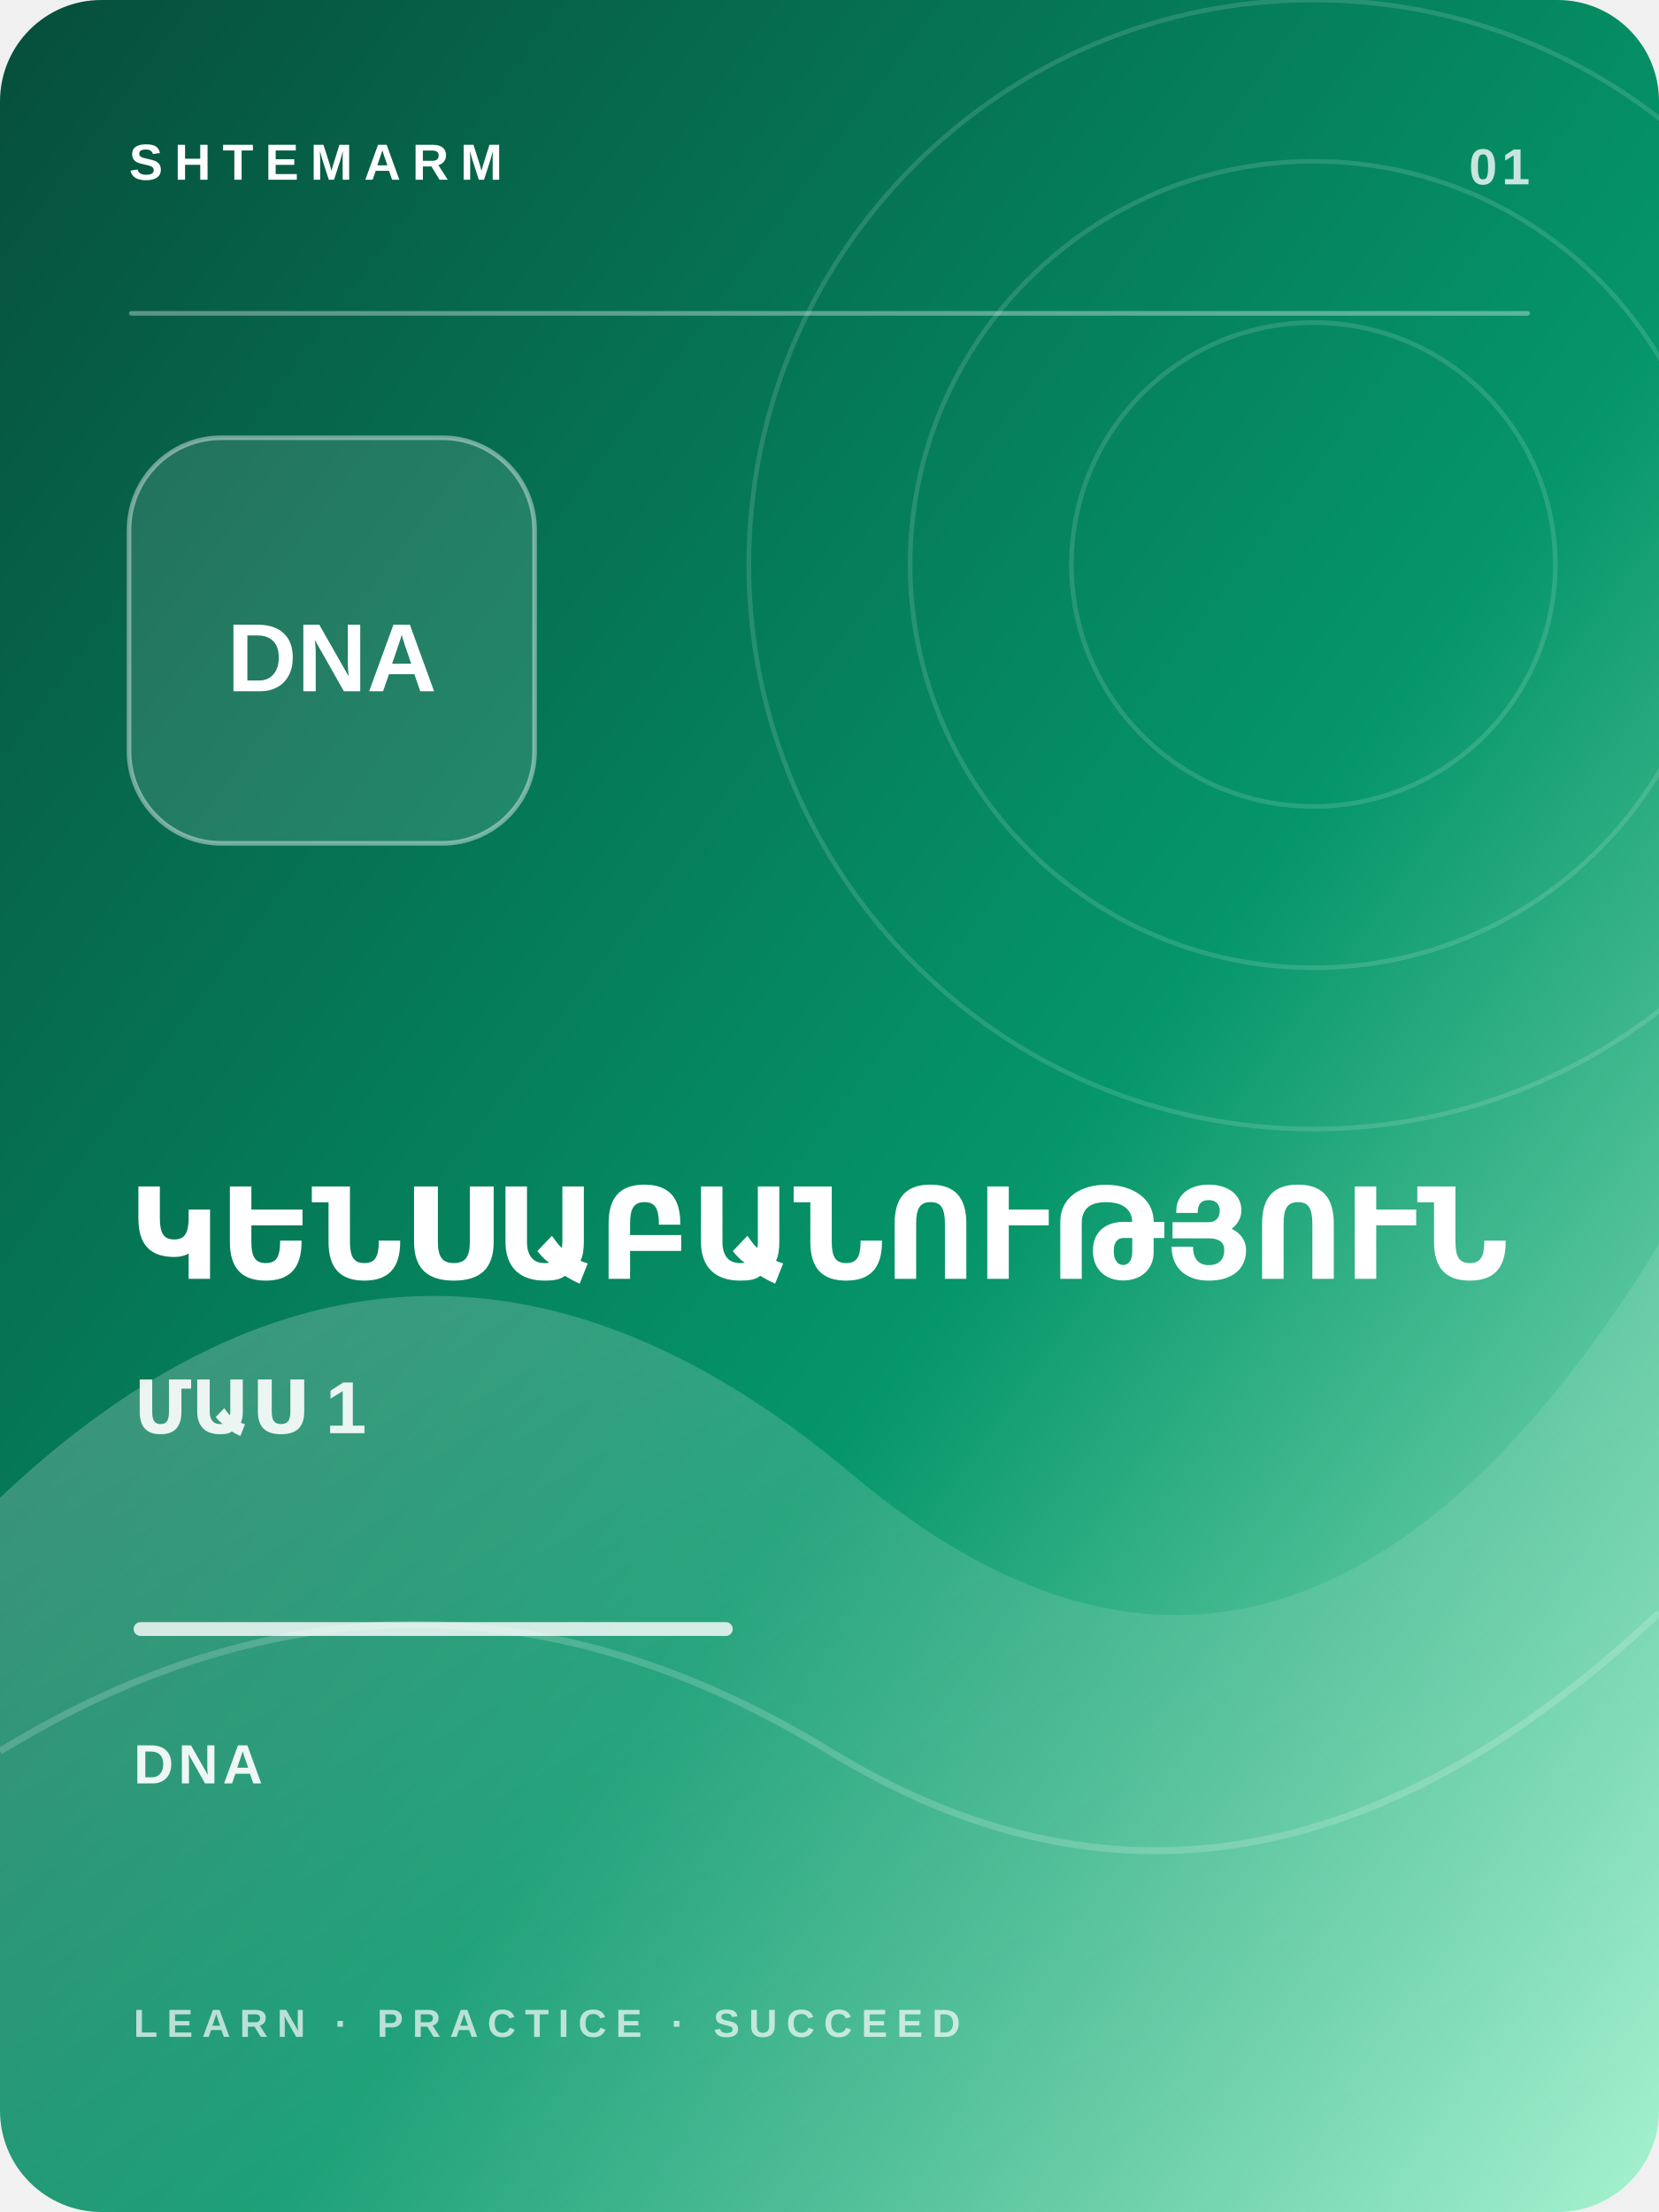
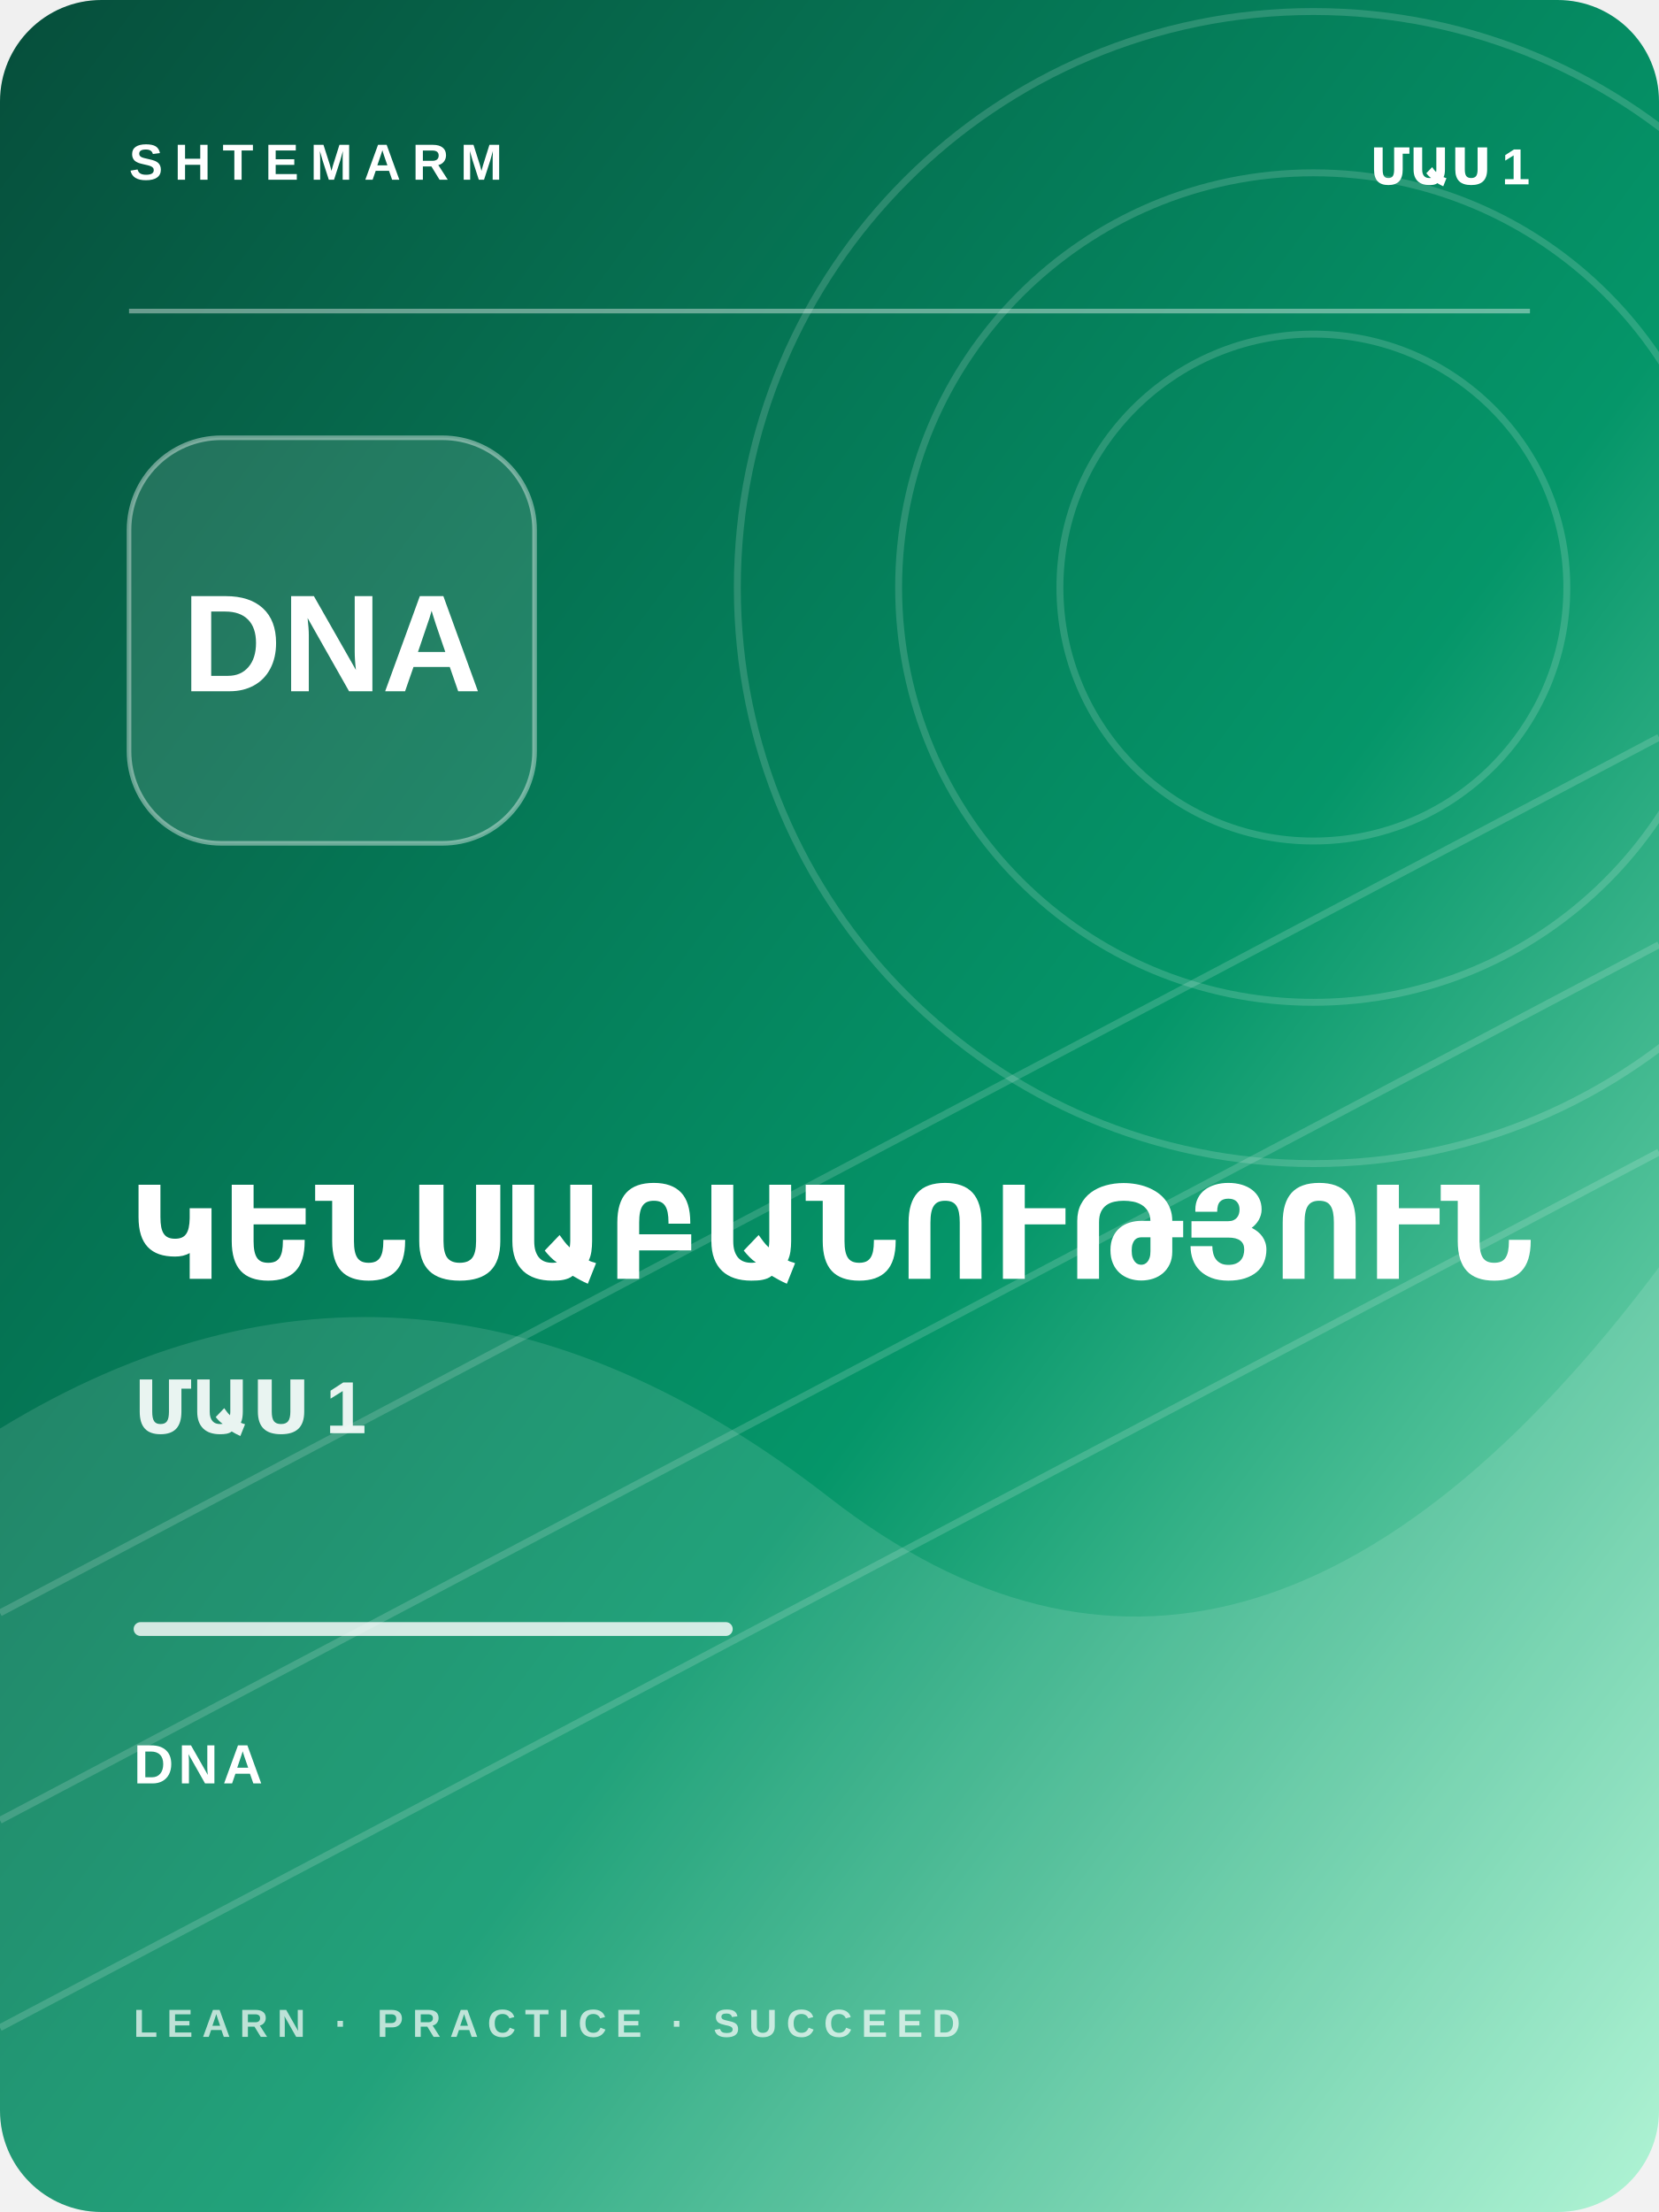
<svg xmlns="http://www.w3.org/2000/svg" width="720" height="960" viewBox="0 0 720 960" role="img" aria-label="ԿԵՆՍԱԲԱՆՈՒԹՅՈՒՆ · ՄԱՍ 1">
  <defs>
-     <linearGradient id="bg" x1="0" y1="0" x2="1" y2="1">
+     <linearGradient id="g" x1="0" y1="0" x2="1" y2="1">
      <stop stop-color="#064e3b" />
      <stop offset=".58" stop-color="#059669" />
      <stop offset="1" stop-color="#a7f3d0" />
    </linearGradient>
-     <linearGradient id="glow" x1="0" y1="0" x2="1" y2="1">
-       <stop stop-color="#fff" stop-opacity=".24" />
-       <stop offset="1" stop-color="#fff" stop-opacity="0" />
-     </linearGradient>
  </defs>
-   <rect width="720" height="960" rx="44" fill="url(#bg)" />
-   <circle cx="570" cy="245" r="245" fill="none" stroke="#fff" stroke-opacity=".14" stroke-width="2" />
-   <circle cx="570" cy="245" r="175" fill="none" stroke="#fff" stroke-opacity=".14" stroke-width="2" />
-   <circle cx="570" cy="245" r="105" fill="none" stroke="#fff" stroke-opacity=".14" stroke-width="2" />
-   <path d="M0 650 Q180 480 370 640 T720 540 V960 H0Z" fill="url(#glow)" />
-   <path d="M0 760 Q180 650 360 760 T720 700" fill="none" stroke="#fff" stroke-opacity=".18" stroke-width="3" />
+   <rect width="720" height="960" rx="44" fill="url(#g)" />
+   <g fill="none" stroke="#fff" stroke-opacity=".16" stroke-width="3">
+     <circle cx="570" cy="255" r="250" />
+     <circle cx="570" cy="255" r="180" />
+     <circle cx="570" cy="255" r="110" />
+     <path d="M0 700L720 320M0 790L720 410M0 880L720 500" />
+   </g>
+   <path d="M0 620Q180 510 360 650T720 550V960H0Z" fill="#fff" fill-opacity=".12" />
  <text x="56" y="78" fill="#fff" font-family="Arial,sans-serif" font-size="22" font-weight="800" letter-spacing="5">SHTEMARM</text>
-   <text x="664" y="80" text-anchor="end" fill="#fff" fill-opacity=".78" font-family="Arial,sans-serif" font-size="22" font-weight="800" letter-spacing="2">01</text>
-   <rect x="56" y="135" width="608" height="2" rx="1" fill="#fff" fill-opacity=".35" />
-   <rect x="56" y="190" width="176" height="176" rx="40" fill="#fff" fill-opacity=".12" stroke="#fff" stroke-opacity=".42" stroke-width="2" />
-   <text x="144" y="300" text-anchor="middle" fill="#fff" font-family="Arial,sans-serif" font-size="42" font-weight="800">DNA</text>
-   <text x="56" y="555" fill="#fff" font-family="Arial,sans-serif" font-size="55" font-weight="900">ԿԵՆՍԱԲԱՆՈՒԹՅՈՒՆ</text>
+   <text x="664" y="80" text-anchor="end" fill="#fff" font-family="Arial,sans-serif" font-size="22" font-weight="800">ՄԱՍ 1</text>
+   <path d="M56 135H664" stroke="#fff" stroke-opacity=".4" stroke-width="2" />
+   <rect x="56" y="190" width="176" height="176" rx="40" fill="#fff" fill-opacity=".12" stroke="#fff" stroke-opacity=".4" stroke-width="2" />
+   <text x="144" y="300" text-anchor="middle" fill="#fff" font-family="Arial,sans-serif" font-size="60" font-weight="900">DNA</text>
+   <text x="56" y="555" fill="#fff" font-family="Arial,sans-serif" font-size="56" font-weight="900">ԿԵՆՍԱԲԱՆՈՒԹՅՈՒՆ</text>
  <text x="58" y="622" fill="#fff" fill-opacity=".9" font-family="Arial,sans-serif" font-size="32" font-weight="700">ՄԱՍ 1</text>
  <rect x="58" y="704" width="260" height="6" rx="3" fill="#fff" fill-opacity=".8" />
-   <text x="58" y="774" fill="#fff" fill-opacity=".92" font-family="Arial,sans-serif" font-size="24" font-weight="700" letter-spacing="2">DNA</text>
-   <text x="58" y="884" fill="#fff" fill-opacity=".68" font-family="Arial,sans-serif" font-size="17" font-weight="700" letter-spacing="4">LEARN · PRACTICE · SUCCEED</text>
+   <text x="58" y="774" fill="#fff" font-family="Arial,sans-serif" font-size="24" font-weight="700" letter-spacing="2">DNA</text>
+   <text x="58" y="884" fill="#fff" fill-opacity=".7" font-family="Arial,sans-serif" font-size="17" font-weight="700" letter-spacing="4">LEARN · PRACTICE · SUCCEED</text>
</svg>
